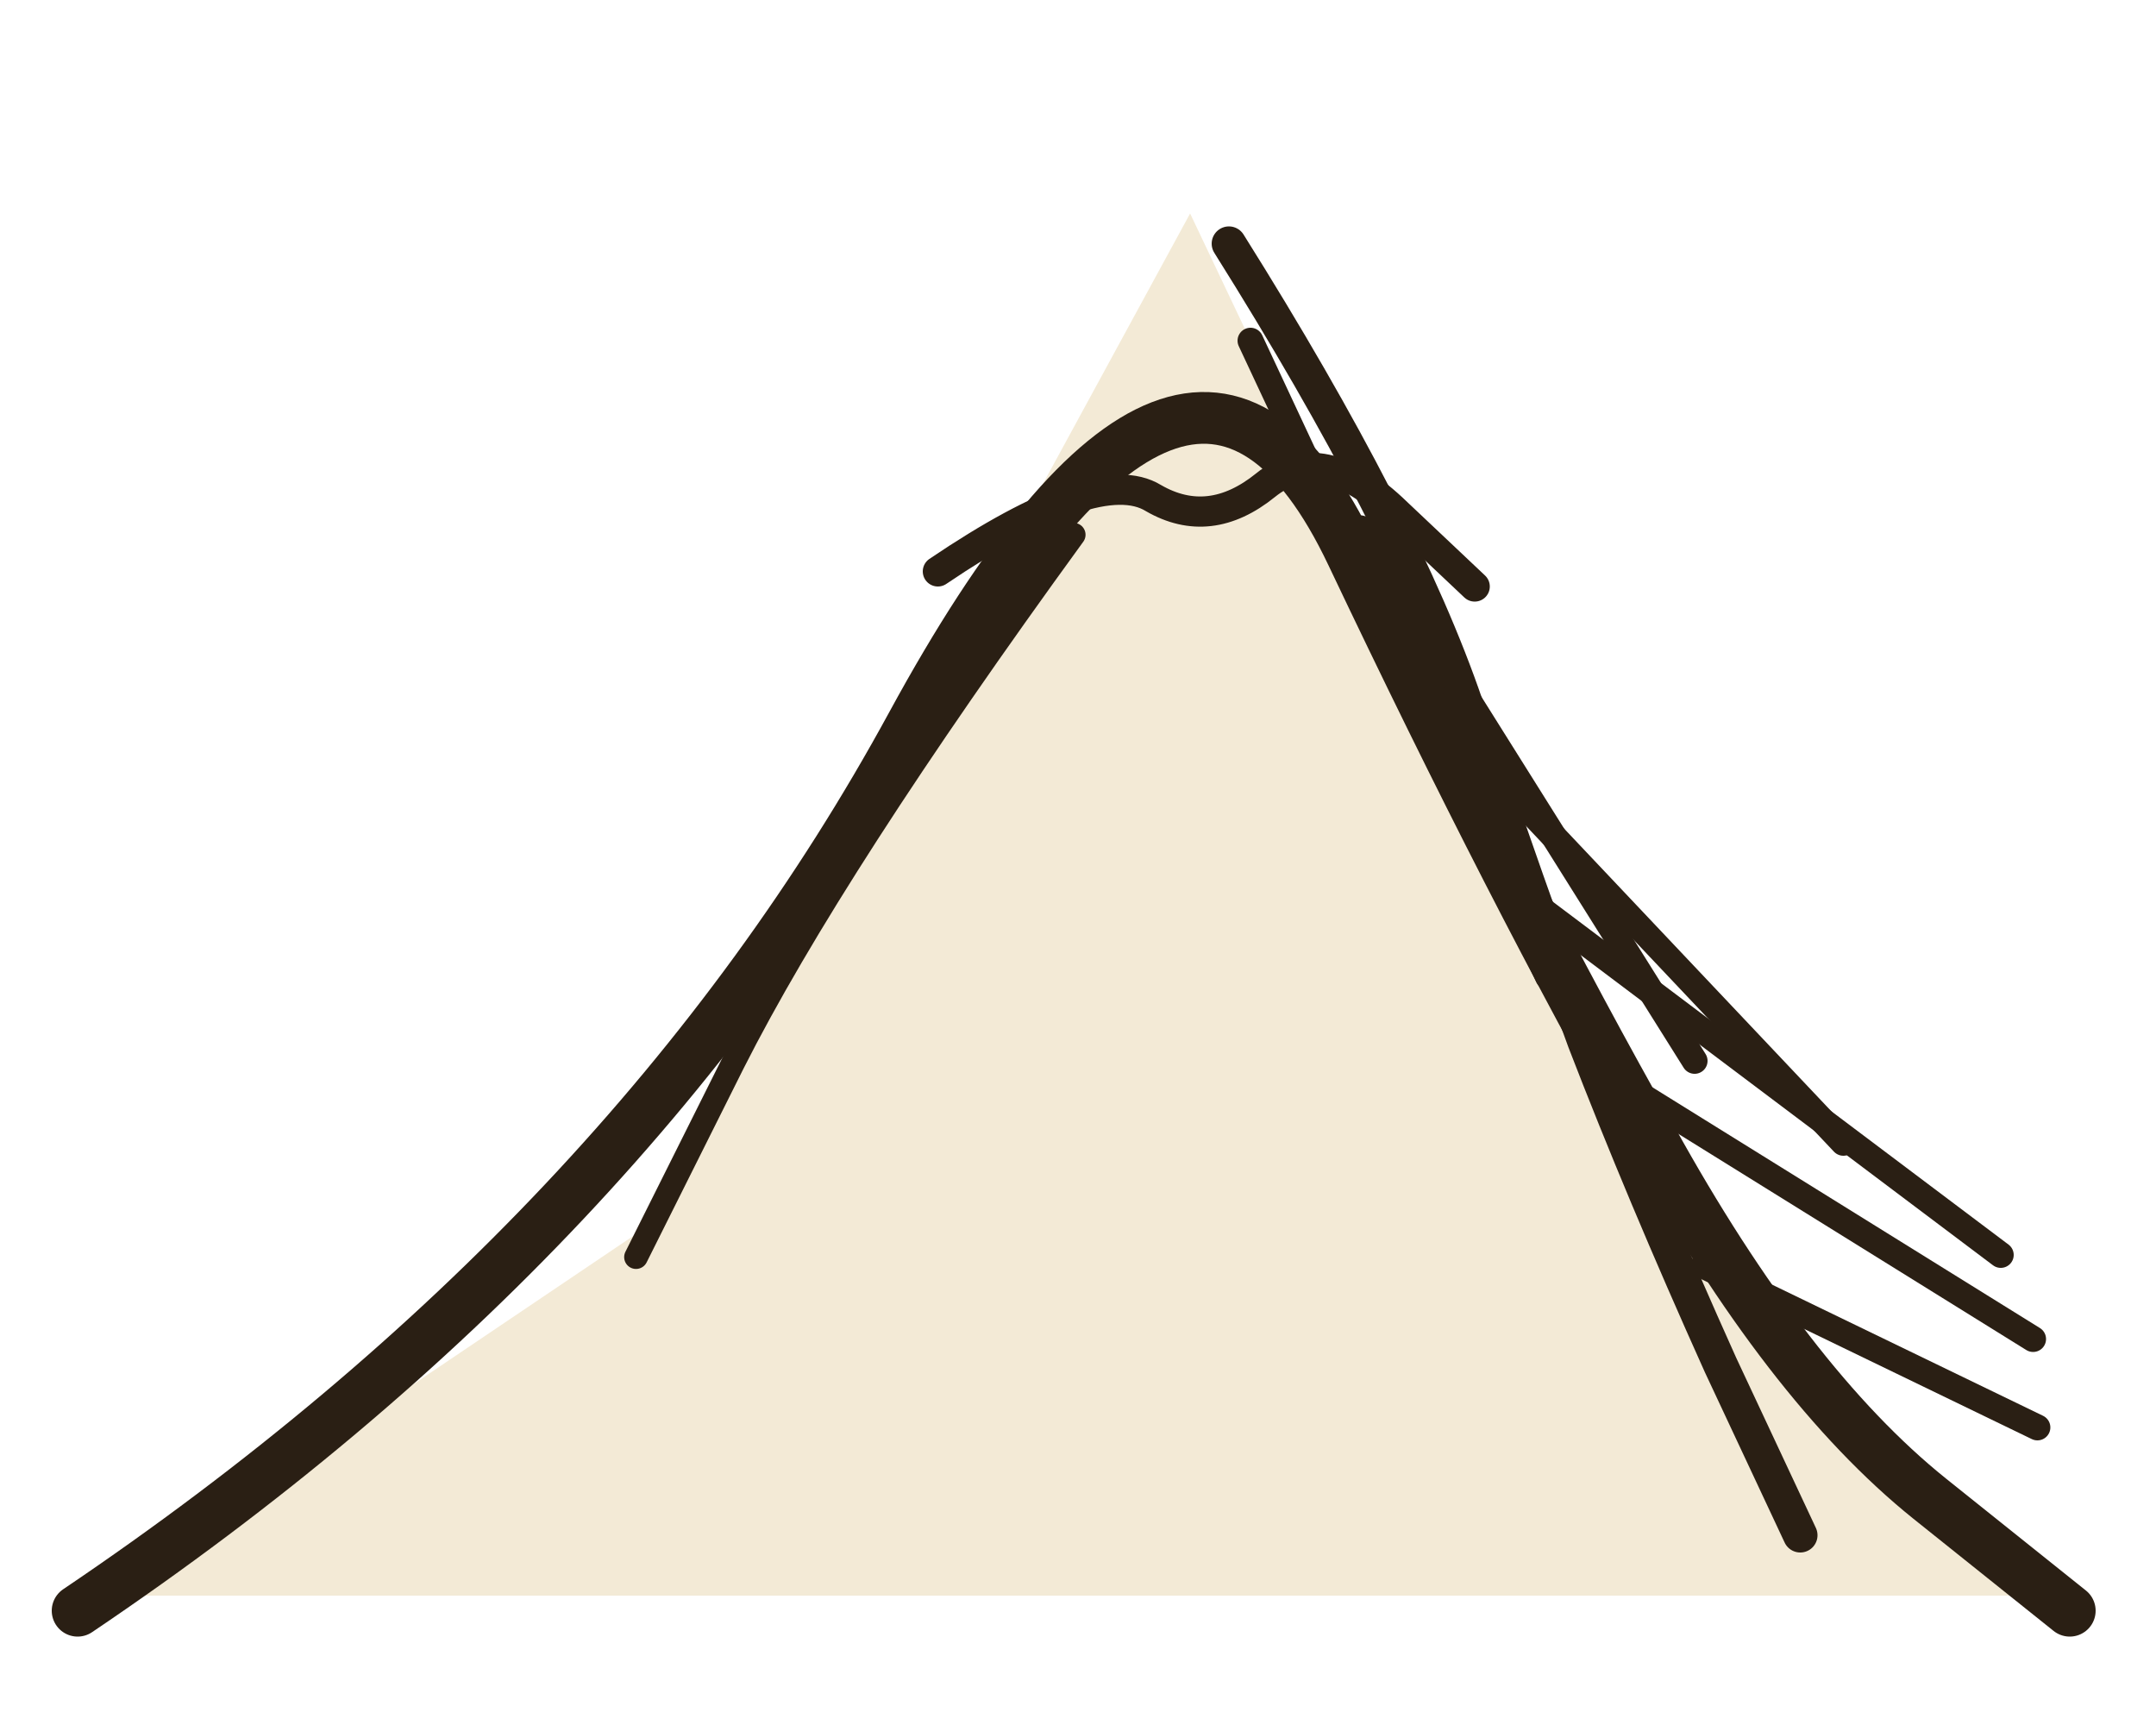
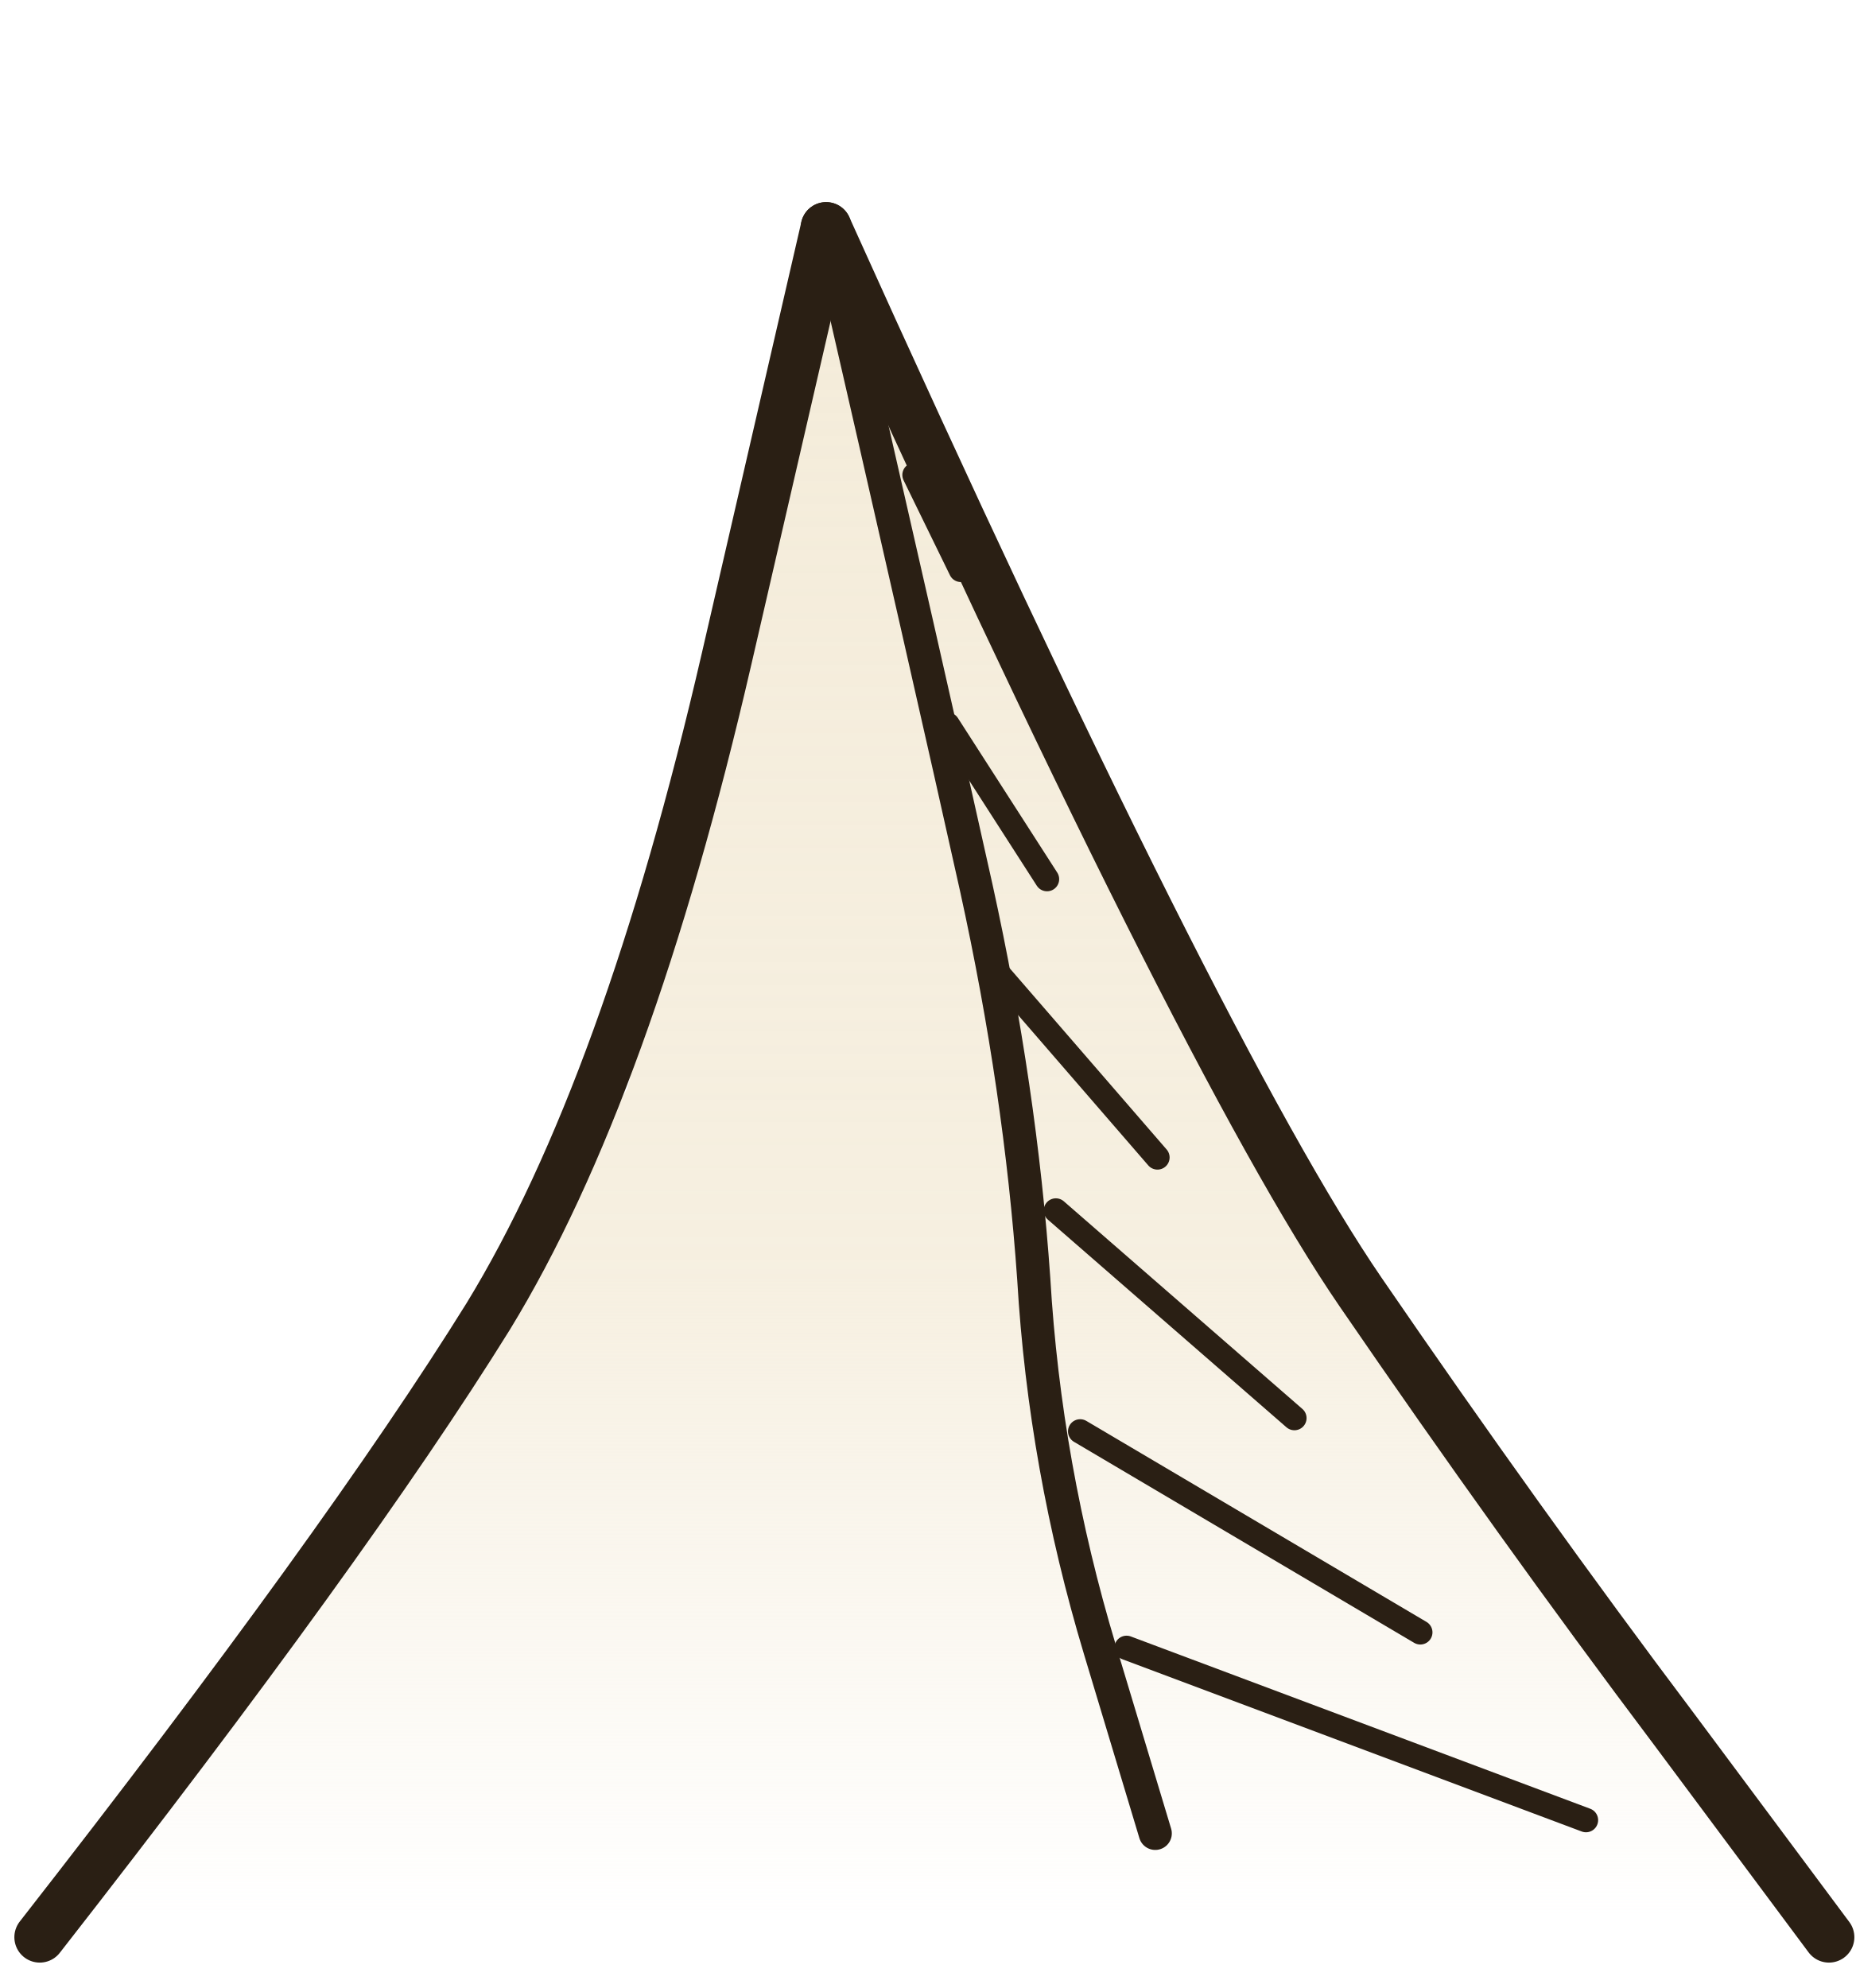
- <svg xmlns="http://www.w3.org/2000/svg" viewBox="0 0 100 80" width="100" height="80">
-   <path d="M 3.6 74.7 L 29.4 57.3 L 55.2 9.9 L 70.2 41.5 L 82.9 64.2 L 96.0 74.7 L 96.0 74.0 L 4.0 74.0 Z" fill="#f3ead6" stroke="none" stroke-width="0" stroke-linecap="round" stroke-linejoin="round" />
-   <path d="M 3.6 74.7 Q 29.4 57.3 42.3 33.6 Q 55.2 9.9 62.7 25.7 Q 70.2 41.5 76.6 52.8 Q 82.9 64.2 89.5 69.5 L 96.0 74.7" fill="none" stroke="#2a1f14" stroke-width="2.4" stroke-linecap="round" stroke-linejoin="round" />
-   <path d="M 57.0 11.3 Q 65.1 24.2 68.0 32.7 Q 70.9 41.2 73.5 48.3 Q 76.2 55.3 79.8 63.3 L 83.5 71.2" fill="none" stroke="#2a1f14" stroke-width="1.6" stroke-linecap="round" stroke-linejoin="round" />
-   <path d="M 58.0 15.8 L 71.8 45.3" fill="none" stroke="#2a1f14" stroke-width="1.2" stroke-linecap="round" stroke-linejoin="round" />
-   <path d="M 63.1 24.5 L 78.6 49.2" fill="none" stroke="#2a1f14" stroke-width="1.2" stroke-linecap="round" stroke-linejoin="round" />
-   <path d="M 66.4 32.8 L 85.5 53.0" fill="none" stroke="#2a1f14" stroke-width="1.2" stroke-linecap="round" stroke-linejoin="round" />
-   <path d="M 71.0 41.8 L 92.8 58.2" fill="none" stroke="#2a1f14" stroke-width="1.2" stroke-linecap="round" stroke-linejoin="round" />
-   <path d="M 74.5 49.8 L 94.3 62.1" fill="none" stroke="#2a1f14" stroke-width="1.2" stroke-linecap="round" stroke-linejoin="round" />
-   <path d="M 79.0 58.7 L 94.5 66.2" fill="none" stroke="#2a1f14" stroke-width="1.2" stroke-linecap="round" stroke-linejoin="round" />
-   <path d="M 49.8 24.8 Q 38.6 40.2 34.0 49.3 L 29.5 58.3" fill="none" stroke="#2a1f14" stroke-width="1.1" stroke-linecap="round" stroke-linejoin="round" />
-   <path d="M 43.5 26.5 Q 50.9 21.5 53.5 23.1 Q 56.1 24.6 58.7 22.5 Q 61.3 20.4 64.8 23.8 L 68.4 27.2" fill="none" stroke="#2a1f14" stroke-width="1.4" stroke-linecap="round" stroke-linejoin="round" />
+ <svg xmlns="http://www.w3.org/2000/svg" viewBox="0 0 84 90" width="84" height="90">
+   <defs>
+     <linearGradient id="g105" gradientUnits="userSpaceOnUse" x1="0" y1="10.3" x2="0" y2="87.0">
+       <stop offset="0" stop-color="#f3ead6" stop-opacity="0.92" />
+       <stop offset="0.62" stop-color="#f3ead6" stop-opacity="0.74" />
+       <stop offset="1" stop-color="#f3ead6" stop-opacity="0" />
+     </linearGradient>
+     <clipPath id="c105">
+       <path d="M 1.8 87.7 L 15.7 69.9 L 28.4 49.3 L 37.4 10.3 L 54.4 48.0 L 68.8 69.0 L 82.8 87.7 Z" />
+     </clipPath>
+   </defs>
+   <path d="M 1.8 87.7 L 15.7 69.9 L 28.4 49.3 L 37.4 10.3 L 54.4 48.0 L 68.8 69.0 L 82.8 87.7 Z" fill="url(#g105)" stroke="none" />
+   <g clip-path="url(#c105)">
+     <path d="M 37.4 10.3 Q 42.2 31.2 44.2 40.2 Q 46.2 49.3 46.8 57.9 Q 47.3 66.4 49.8 74.7 L 52.3 83.0" fill="none" stroke="#2a1f14" stroke-width="1.5" stroke-linecap="round" stroke-linejoin="round" />
+     <path d="M 41.4 21.5 L 43.5 25.8" fill="none" stroke="#2a1f14" stroke-width="1.1" stroke-linecap="round" stroke-linejoin="round" />
+     <path d="M 42.9 32.8 L 47.4 39.8" fill="none" stroke="#2a1f14" stroke-width="1.1" stroke-linecap="round" stroke-linejoin="round" />
+     <path d="M 45.3 44.2 L 52.4 52.4" fill="none" stroke="#2a1f14" stroke-width="1.1" stroke-linecap="round" stroke-linejoin="round" />
+     <path d="M 47.8 54.8 L 58.6 64.2" fill="none" stroke="#2a1f14" stroke-width="1.1" stroke-linecap="round" stroke-linejoin="round" />
+     <path d="M 48.9 64.8 L 64.3 73.9" fill="none" stroke="#2a1f14" stroke-width="1.1" stroke-linecap="round" stroke-linejoin="round" />
+     <path d="M 51.0 74.6 L 71.8 82.4" fill="none" stroke="#2a1f14" stroke-width="1.1" stroke-linecap="round" stroke-linejoin="round" />
+     <path d="M 30.1 24.4 Q 21.8 34.8 18.8 41.8 L 15.8 48.8" fill="none" stroke="#2a1f14" stroke-width="1.0" stroke-linecap="round" stroke-linejoin="round" />
+     <path d="M 20.2 32.6 Q 13.4 43.4 10.6 49.9 L 7.9 56.5" fill="none" stroke="#2a1f14" stroke-width="1.0" stroke-linecap="round" stroke-linejoin="round" />
+   </g>
+   <path d="M 1.8 87.7 Q 15.7 69.9 22.1 59.6 Q 28.4 49.3 32.9 29.8 L 37.4 10.3" fill="none" stroke="#2a1f14" stroke-width="2.3" stroke-linecap="round" stroke-linejoin="round" />
+   <path d="M 37.4 10.3 Q 54.4 48.0 61.6 58.5 Q 68.8 69.0 75.8 78.3 L 82.8 87.7" fill="none" stroke="#2a1f14" stroke-width="2.3" stroke-linecap="round" stroke-linejoin="round" />
</svg>
